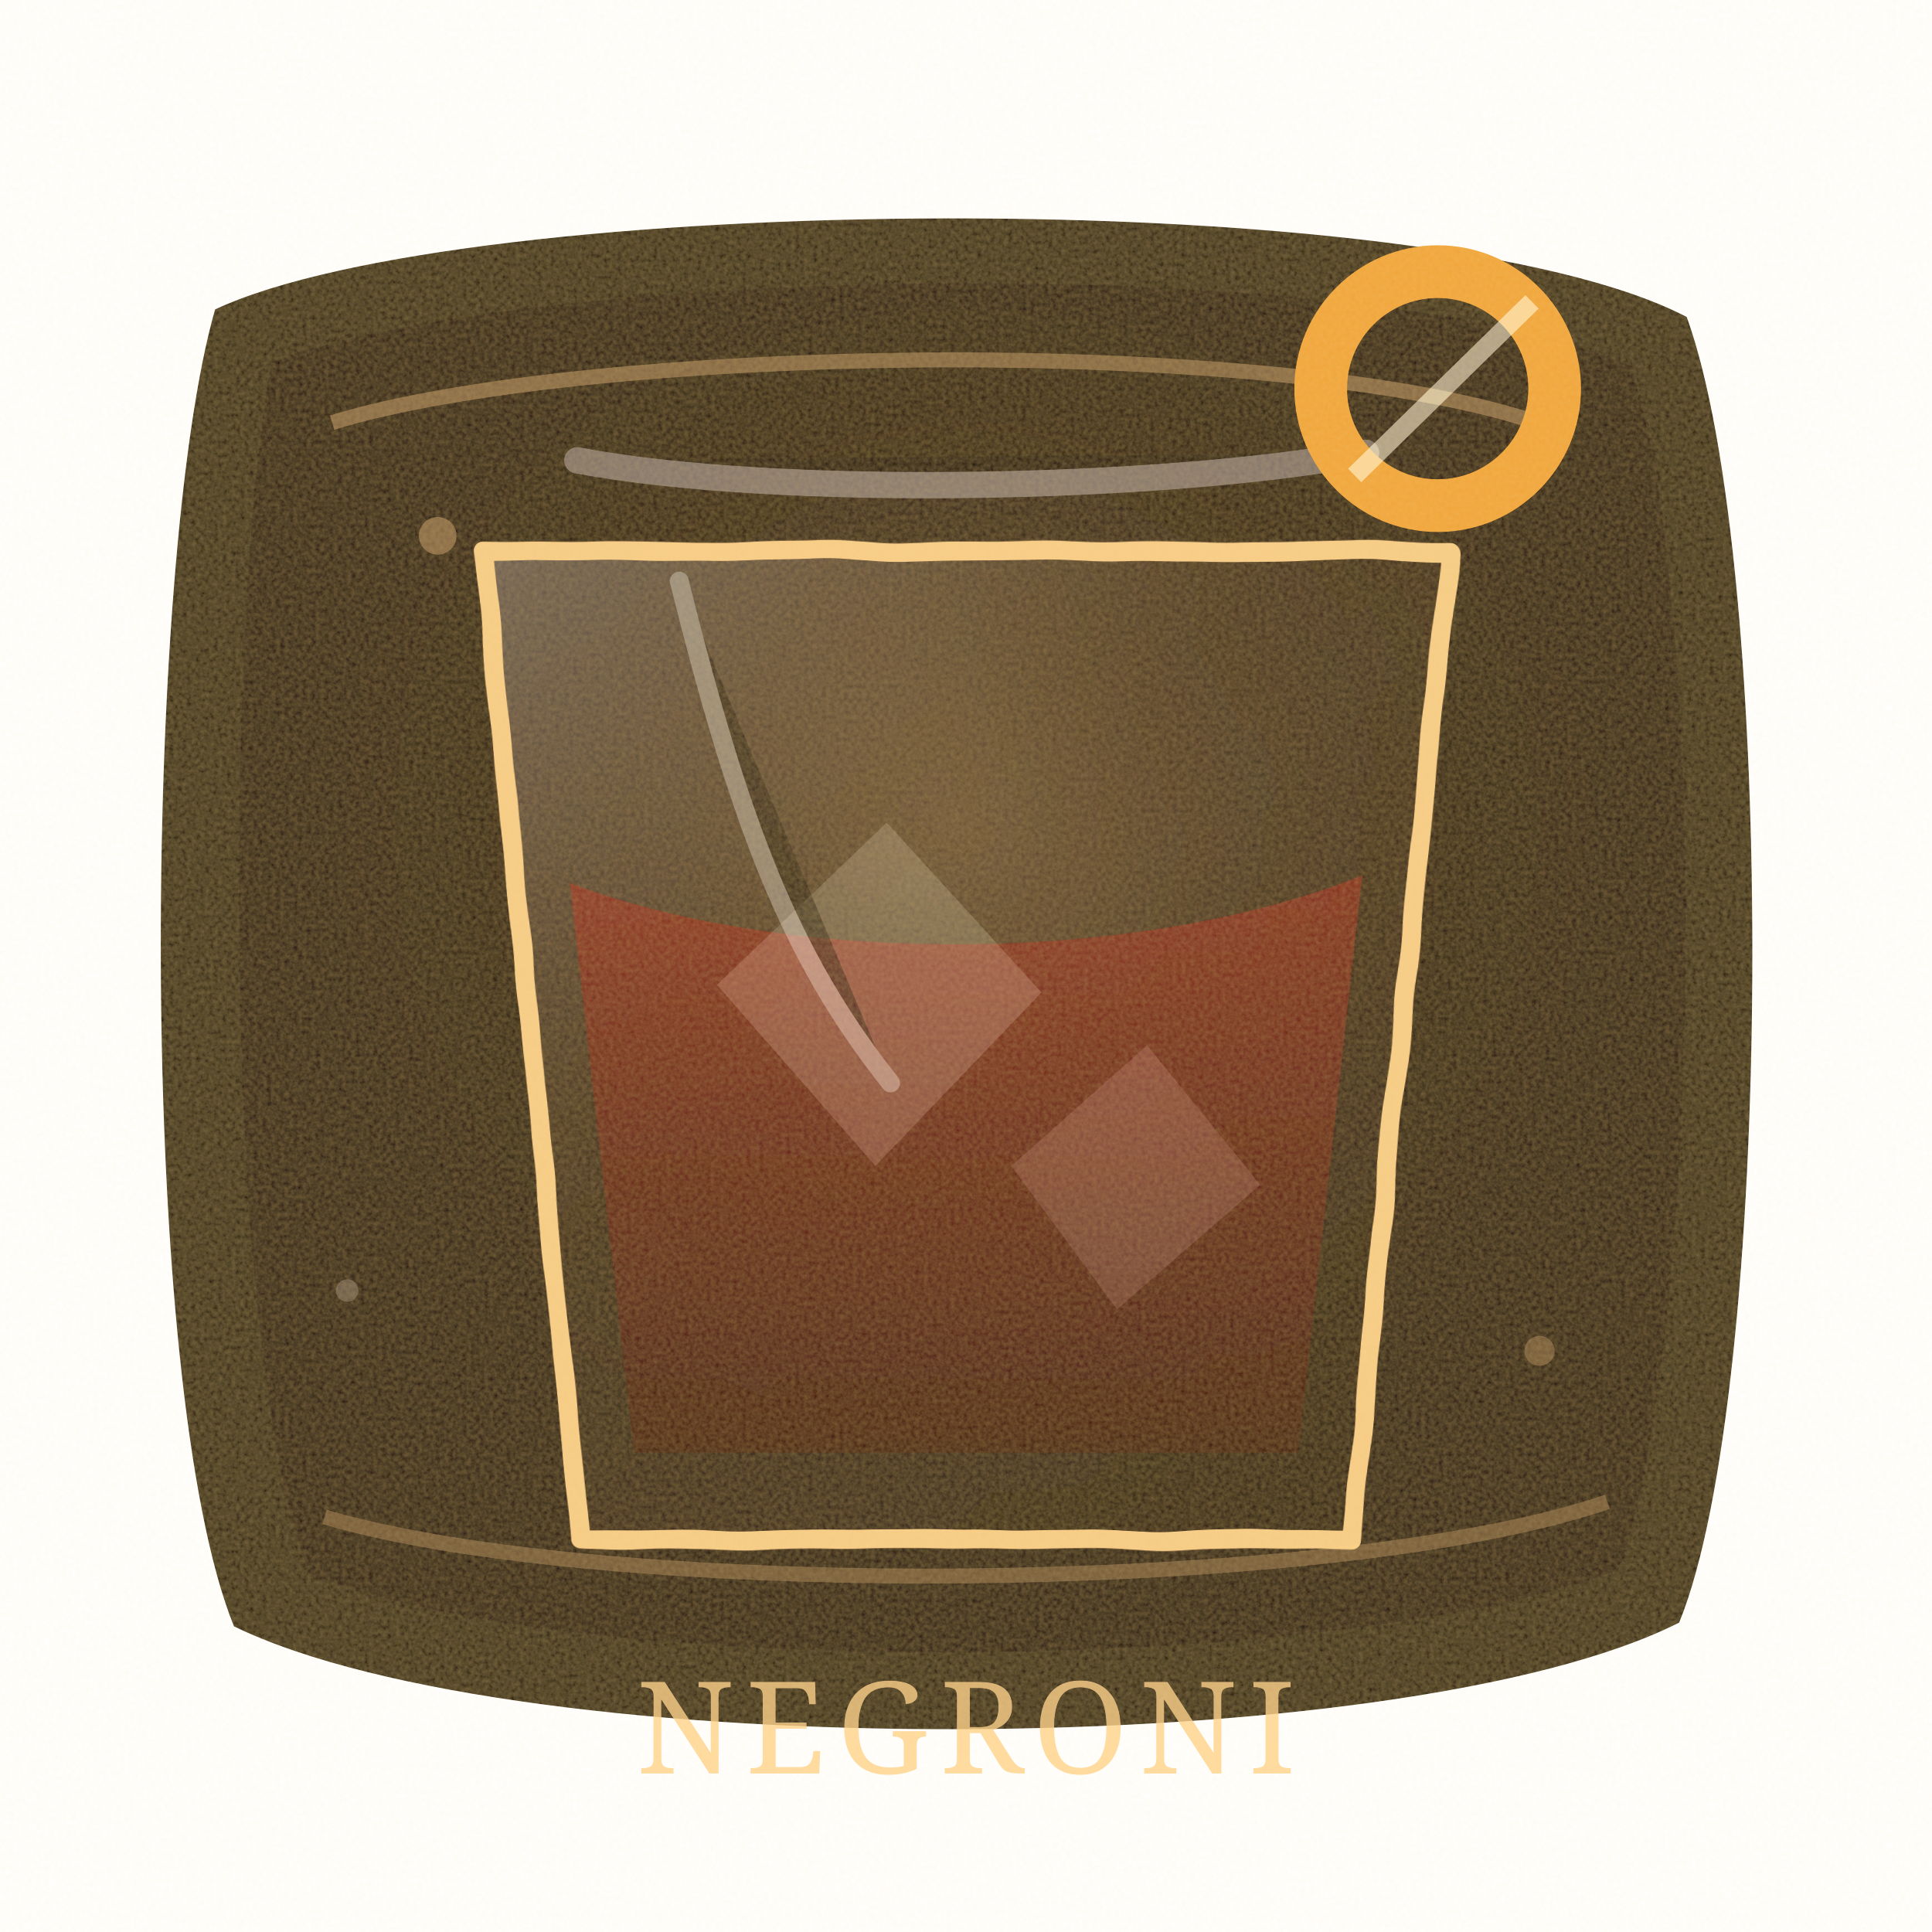
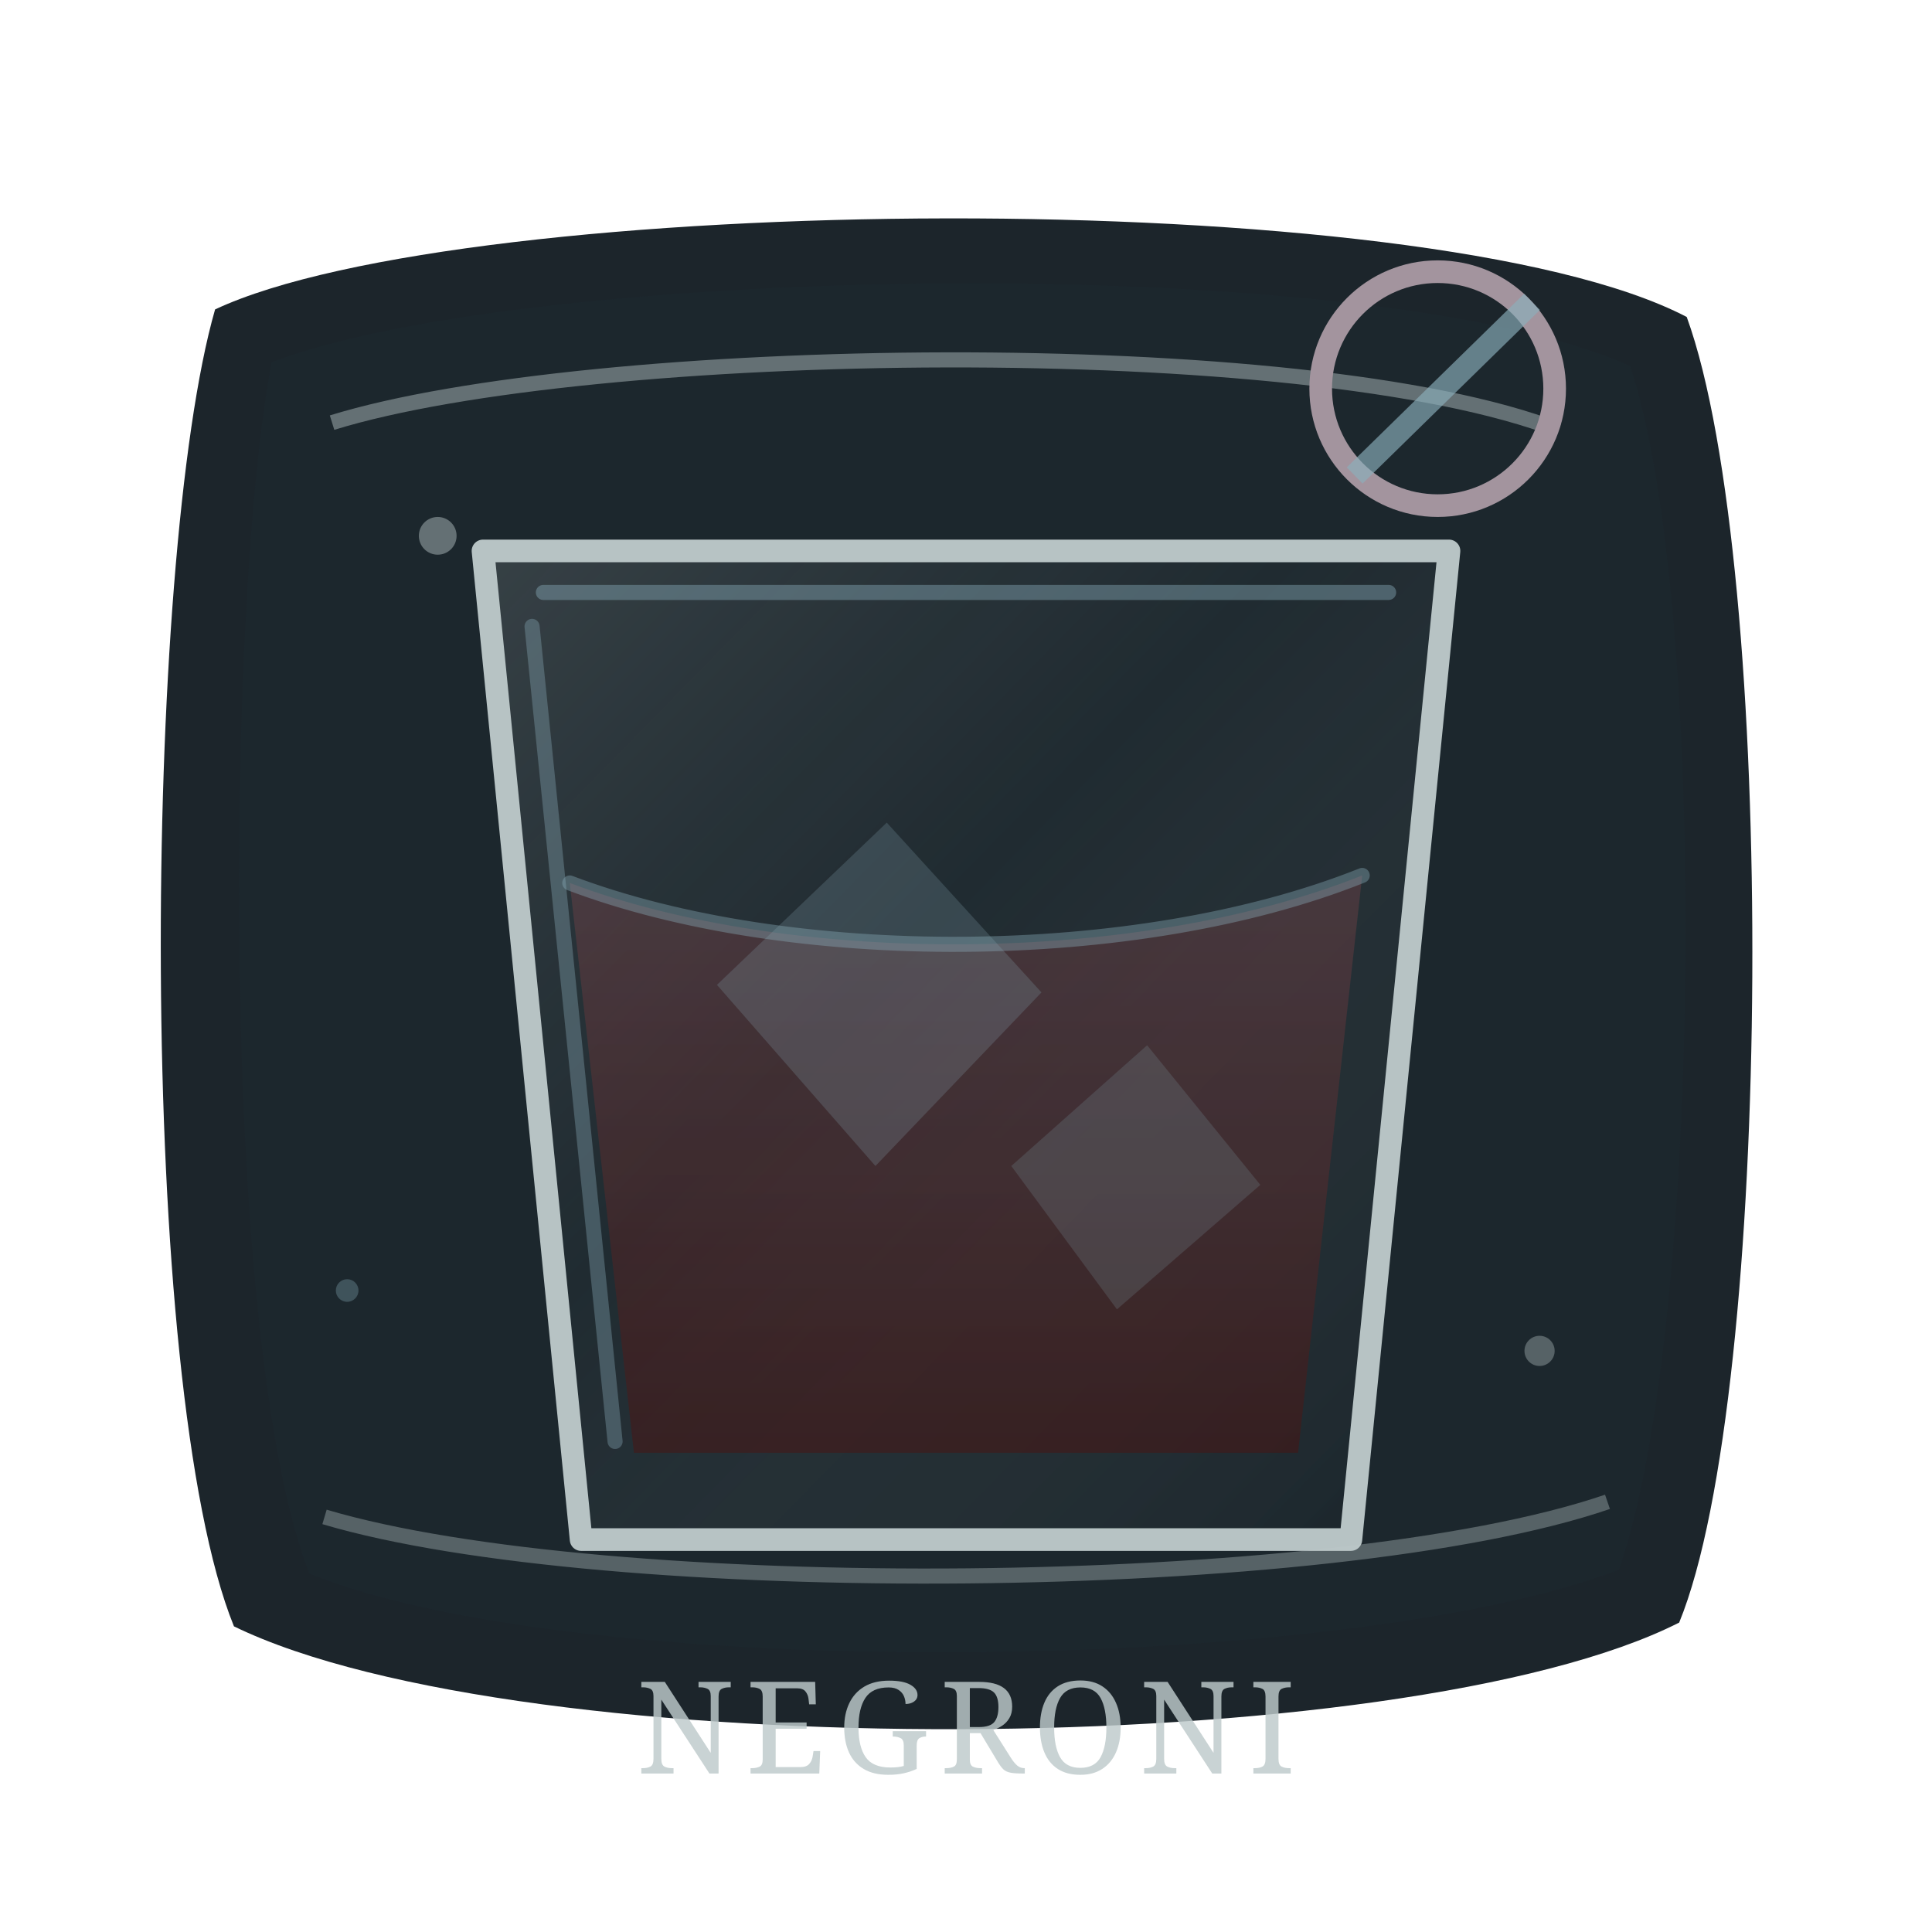
<svg xmlns="http://www.w3.org/2000/svg" viewBox="0 0 512 512" role="img" aria-label="Negroni drink label">
  <defs>
-     <filter id="paper" x="-20%" y="-20%" width="140%" height="140%">
-       <feTurbulence type="fractalNoise" baseFrequency="0.85" numOctaves="4" seed="119" result="noise" />
-       <feColorMatrix in="noise" type="matrix" values="0 0 0 0 0.95 0 0 0 0 0.78 0 0 0 0 0.45 0 0 0 .16 0" />
-       <feBlend in="SourceGraphic" mode="soft-light" />
-     </filter>
-     <filter id="ink" x="-20%" y="-20%" width="140%" height="140%">
-       <feTurbulence type="fractalNoise" baseFrequency="0.035" numOctaves="2" seed="91" result="wobble" />
-       <feDisplacementMap in="SourceGraphic" in2="wobble" scale="2.1" />
-     </filter>
    <linearGradient id="glass" x1="0" x2="1" y1="0" y2="1">
-       <stop offset="0" stop-color="#fff7e8" stop-opacity=".34" />
-       <stop offset=".42" stop-color="#ffd28a" stop-opacity=".08" />
-       <stop offset="1" stop-color="#0c0705" stop-opacity=".2" />
+       <stop offset="0" stop-color="#e5e8e5" stop-opacity=".14" />
+       <stop offset=".42" stop-color="#bdc9ca" stop-opacity=".025" />
+       <stop offset="1" stop-color="#0b1118" stop-opacity=".2" />
    </linearGradient>
    <linearGradient id="liquid" x1="0" x2="0" y1="0" y2="1">
-       <stop offset="0" stop-color="#a52922" stop-opacity=".86" />
-       <stop offset="1" stop-color="#4a120f" stop-opacity=".96" />
+       <stop offset="0" stop-color="#78444a" stop-opacity=".52" />
+       <stop offset="1" stop-color="#4a120f" stop-opacity=".64" />
    </linearGradient>
-     <radialGradient id="glow" cx="50%" cy="42%" r="58%">
-       <stop offset="0" stop-color="#ffd28a" stop-opacity=".26" />
-       <stop offset="1" stop-color="#0c0705" stop-opacity="0" />
-     </radialGradient>
  </defs>
  <rect width="512" height="512" fill="none" />
-   <g filter="url(#paper)">
-     <path d="M57 82 C123 51 378 48 447 84 C471 150 470 369 445 430 C372 467 138 468 62 431 C36 367 38 148 57 82 Z" fill="#140905" opacity=".94" />
-     <path d="M72 96 C140 70 363 66 432 97 C453 160 451 354 429 416 C356 444 153 446 82 417 C58 356 60 158 72 96 Z" fill="#24130b" opacity=".62" />
-     <path d="M88 112 C156 91 346 88 413 114" stroke="#ffd28a" stroke-width="4" opacity=".45" fill="none" />
-     <path d="M86 402 C160 424 353 423 426 398" stroke="#ffd28a" stroke-width="4" opacity=".36" fill="none" />
-     <circle cx="116" cy="142" r="5" fill="#ffd28a" opacity=".45" />
-     <circle cx="408" cy="358" r="4" fill="#ffd28a" opacity=".36" />
-     <circle cx="92" cy="342" r="3" fill="#fff1cc" opacity=".32" />
-     <ellipse cx="256" cy="248" rx="174" ry="166" fill="url(#glow)" />
-     <path filter="url(#ink)" stroke="#ffd28a" stroke-width="5" stroke-linejoin="round" fill="url(#glass)" opacity=".96" d="M128 146 L384 146 L358 408 L154 408 Z" />
+   <g>
+     <path d="M57 82 C123 51 378 48 447 84 C471 150 470 369 445 430 C372 467 138 468 62 431 C36 367 38 148 57 82 Z" fill="#0e171e" opacity=".94" />
+     <path d="M72 96 C140 70 363 66 432 97 C453 160 451 354 429 416 C356 444 153 446 82 417 C58 356 60 158 72 96 Z" fill="#1c282f" opacity=".62" />
+     <path d="M88 112 C156 91 346 88 413 114" stroke="#bdc9ca" stroke-width="4" opacity=".45" fill="none" />
+     <path d="M86 402 C160 424 353 423 426 398" stroke="#bdc9ca" stroke-width="4" opacity=".36" fill="none" />
+     <circle cx="116" cy="142" r="5" fill="#bdc9ca" opacity=".45" />
+     <circle cx="408" cy="358" r="4" fill="#bdc9ca" opacity=".36" />
+     <circle cx="92" cy="342" r="3" fill="#8bafbc" opacity=".32" />
+     <path stroke="#bdc9ca" stroke-width="6" stroke-linejoin="round" fill="url(#glass)" opacity=".96" d="M128 146 L384 146 L358 408 L154 408 Z" />
    <path d="M151 234 C209 256 301 256 361 232 L344 385 L168 385 Z" fill="url(#liquid)" opacity=".78" />
-     <path d="M190 261 L235 218 L276 263 L232 309 Z" fill="#fff1cc" opacity=".22" />
-     <path d="M268 309 L304 277 L334 314 L296 347 Z" fill="#fff1cc" opacity=".18" />
-     <path d="M153 122 C206 132 308 130 362 120" stroke="#fff7e8" stroke-width="7" stroke-linecap="round" opacity=".42" />
-     <path d="M180 154 C196 218 209 253 236 287" stroke="#fff7e8" stroke-width="5" stroke-linecap="round" opacity=".35" />
-     <circle cx="381" cy="103" r="31" fill="none" stroke="#f0a43a" stroke-width="14" />
-     <path d="M359 126 L406 80" stroke="#fff1cc" stroke-width="5" opacity=".65" />
-     <text x="256" y="470" text-anchor="middle" fill="#ffd28a" opacity=".82" font-family="Georgia, serif" font-size="34" letter-spacing="3">NEGRONI</text>
+     <path d="M151 234 C209 256 301 256 361 232" fill="none" stroke="#8bafbc" stroke-width="4" stroke-linecap="round" opacity=".38" />
+     <path d="M190 261 L235 218 L276 263 L232 309 Z" fill="#8bafbc" opacity=".22" />
+     <path d="M268 309 L304 277 L334 314 L296 347 Z" fill="#8bafbc" opacity=".18" />
+     <path d="M144 157 L368 157" stroke="#8bafbc" stroke-width="4" stroke-linecap="round" opacity=".42" />
+     <path d="M141 166 L163 382" stroke="#8bafbc" stroke-width="4" stroke-linecap="round" opacity=".35" />
+     <circle cx="381" cy="103" r="31" fill="none" stroke="#a3949e" stroke-width="6" />
+     <path d="M359 126 L406 80" stroke="#8bafbc" stroke-width="6" opacity=".65" />
+     <text x="256" y="470" text-anchor="middle" fill="#bdc9ca" opacity=".82" font-family="Georgia, serif" font-size="34" letter-spacing="3">NEGRONI</text>
  </g>
</svg>
